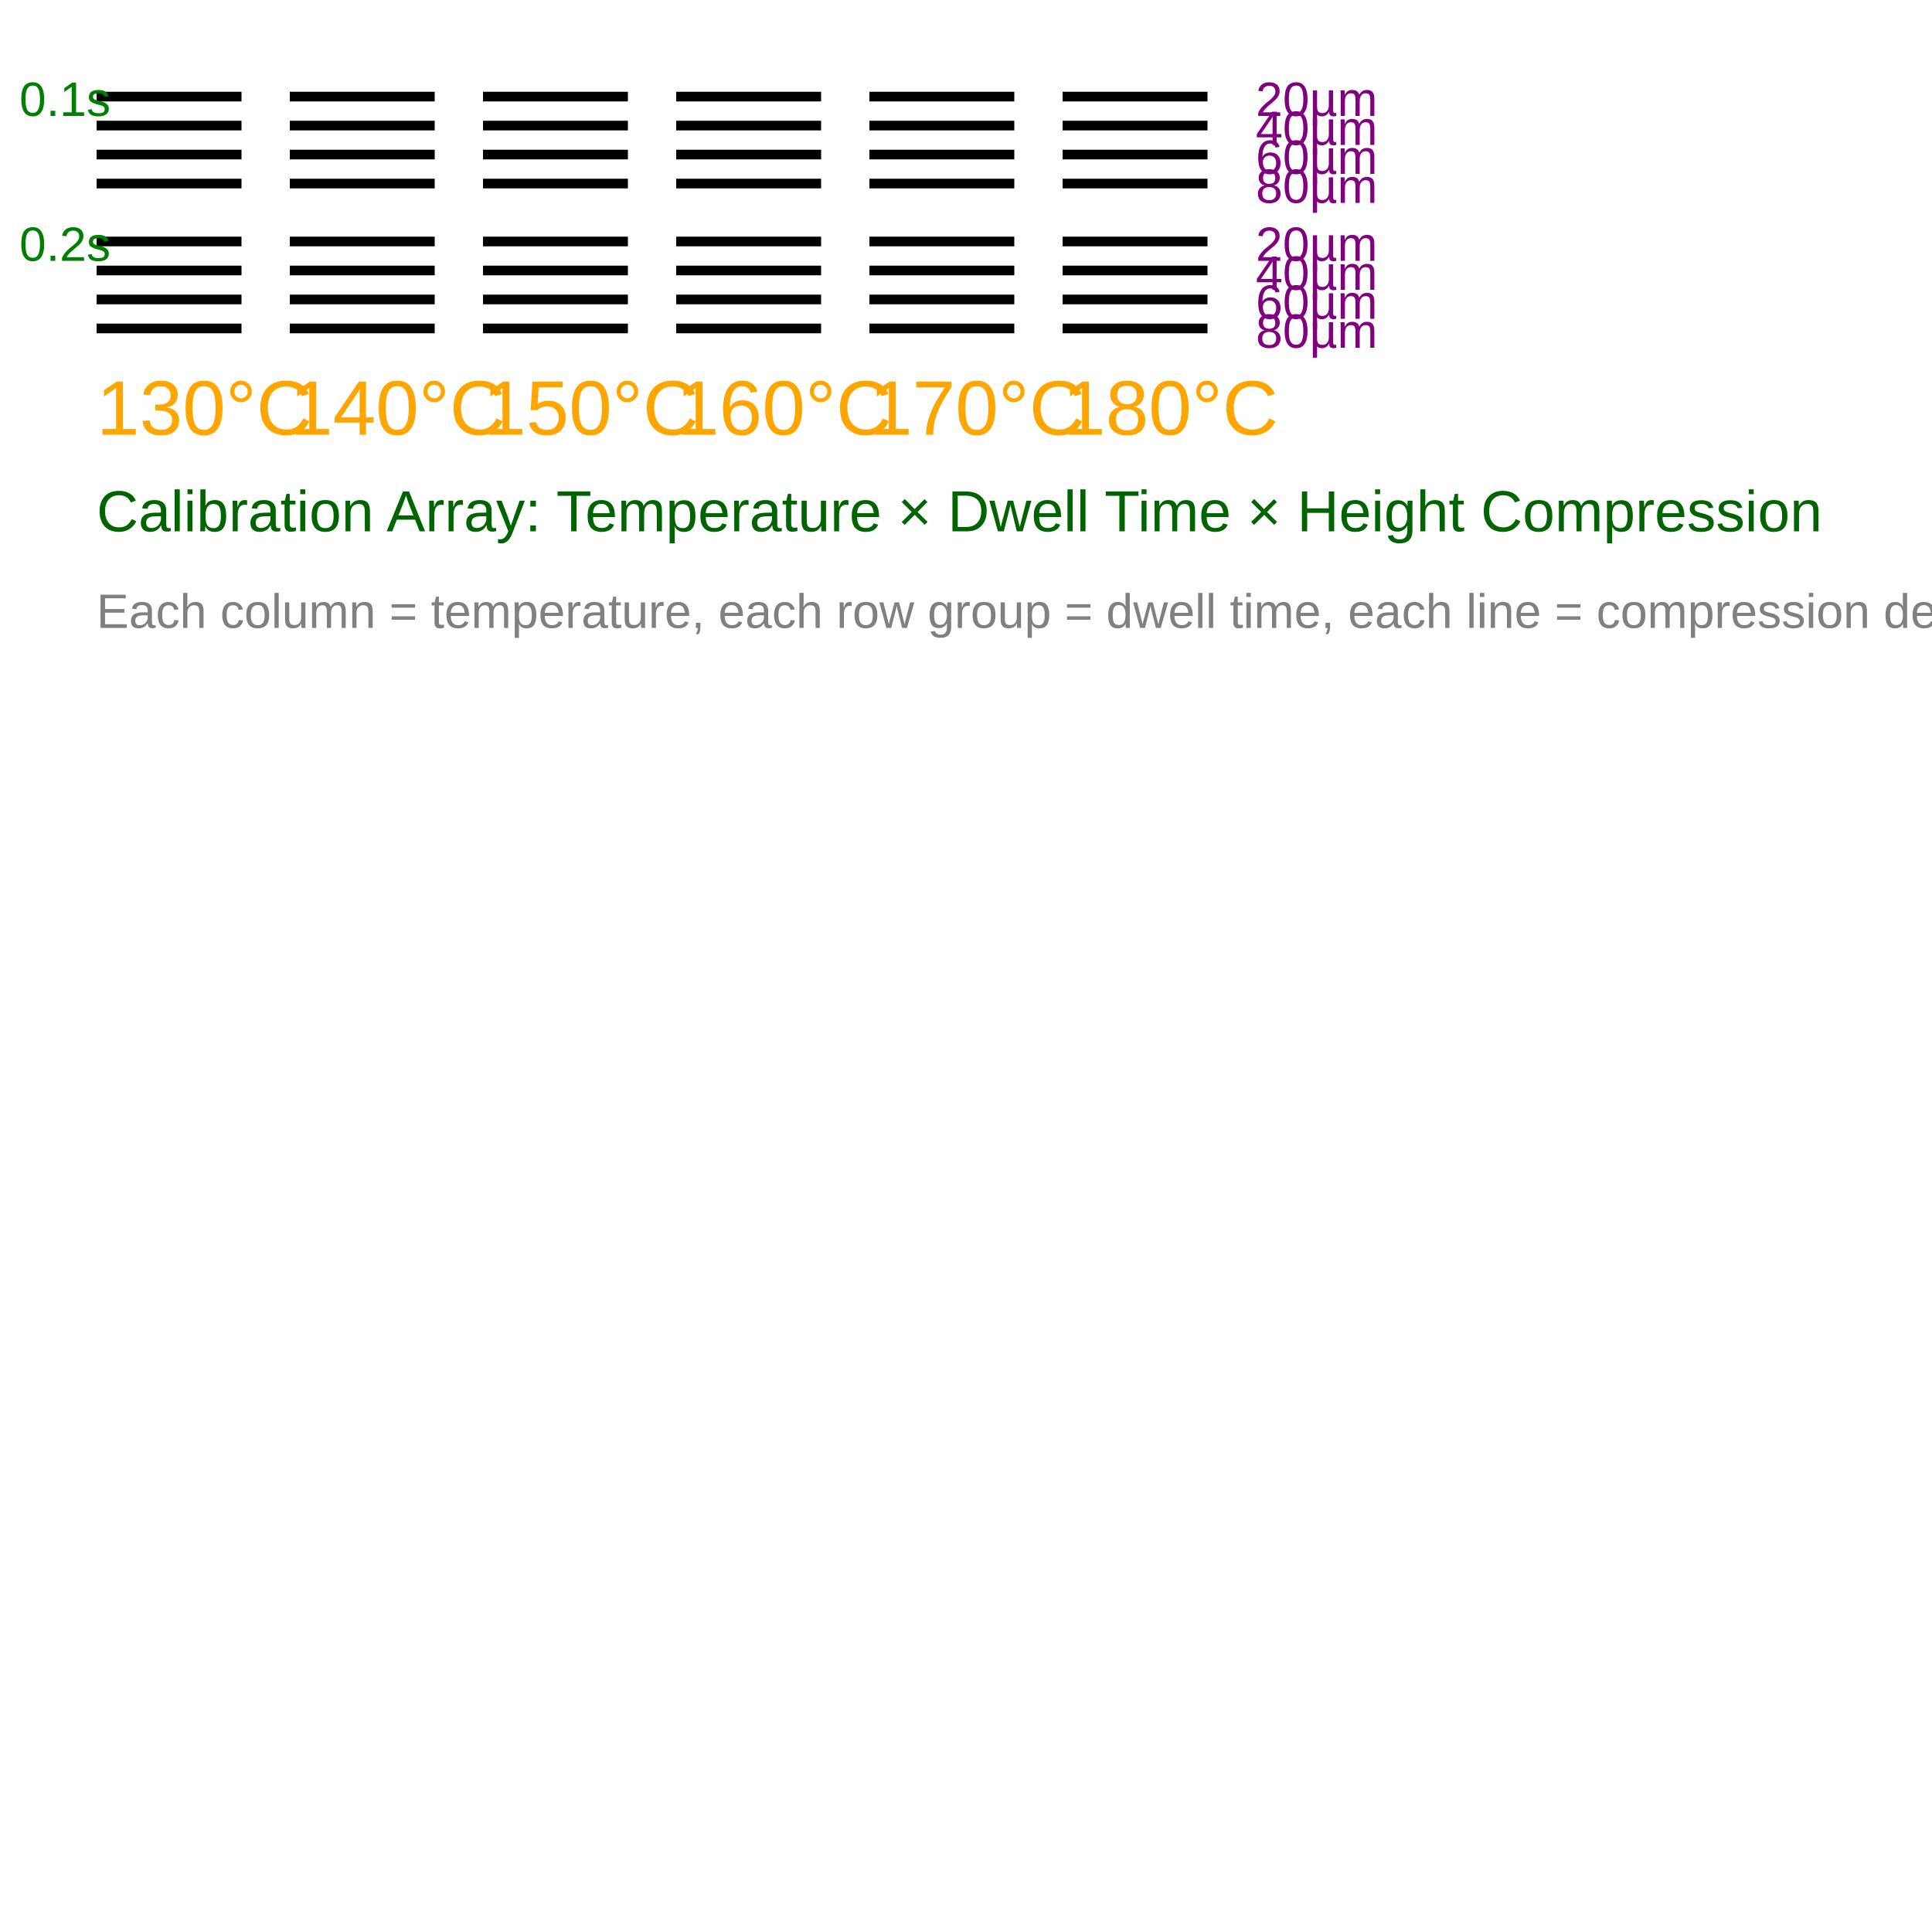
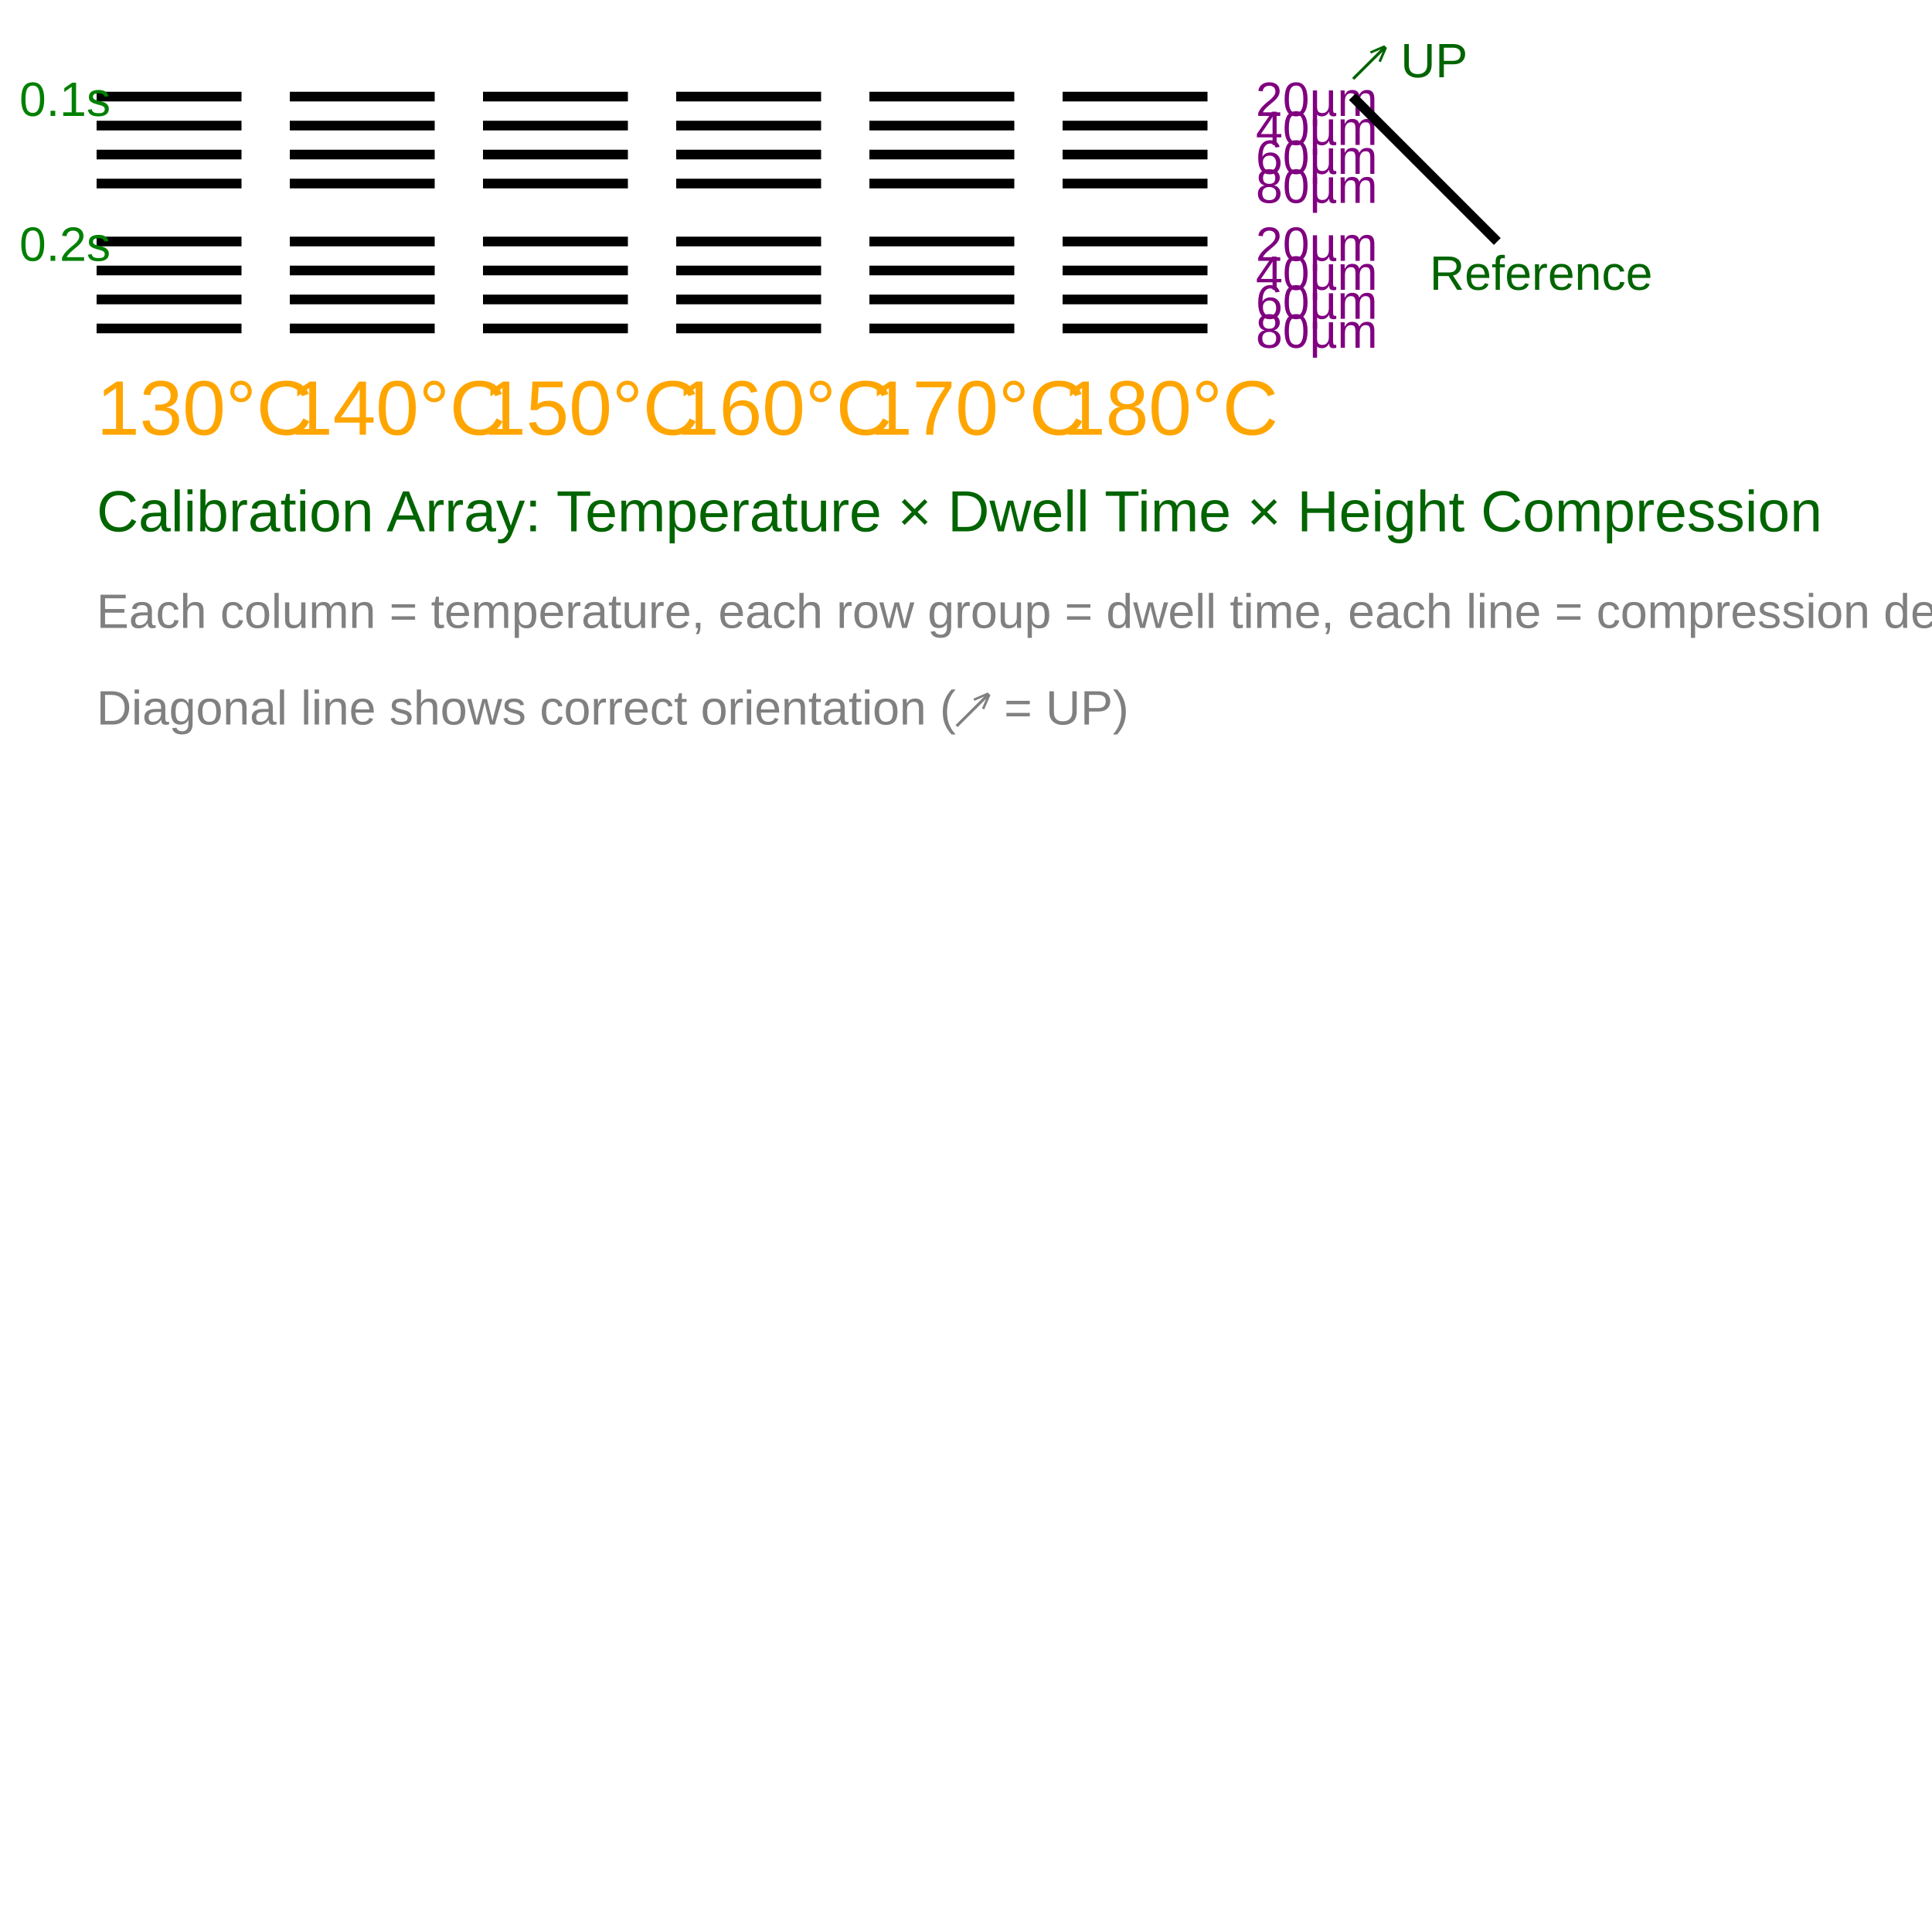
<svg xmlns="http://www.w3.org/2000/svg" width="200" height="200">
  <line x1="10" y1="10" x2="25" y2="10" stroke="black" stroke-width="1" data-temp="130" data-dwell="0.1" data-height="0.020" data-bed-temp="60" title="130°C, 0.1s, 20µm compression" />
  <line x1="10" y1="13" x2="25" y2="13" stroke="black" stroke-width="1" data-temp="130" data-dwell="0.1" data-height="0.040" data-bed-temp="60" title="130°C, 0.1s, 40µm compression" />
  <line x1="10" y1="16" x2="25" y2="16" stroke="black" stroke-width="1" data-temp="130" data-dwell="0.1" data-height="0.060" data-bed-temp="60" title="130°C, 0.1s, 60µm compression" />
  <line x1="10" y1="19" x2="25" y2="19" stroke="black" stroke-width="1" data-temp="130" data-dwell="0.1" data-height="0.080" data-bed-temp="60" title="130°C, 0.1s, 80µm compression" />
  <line x1="10" y1="25" x2="25" y2="25" stroke="black" stroke-width="1" data-temp="130" data-dwell="0.2" data-height="0.020" data-bed-temp="60" title="130°C, 0.2s, 20µm compression" />
  <line x1="10" y1="28" x2="25" y2="28" stroke="black" stroke-width="1" data-temp="130" data-dwell="0.2" data-height="0.040" data-bed-temp="60" title="130°C, 0.2s, 40µm compression" />
  <line x1="10" y1="31" x2="25" y2="31" stroke="black" stroke-width="1" data-temp="130" data-dwell="0.2" data-height="0.060" data-bed-temp="60" title="130°C, 0.2s, 60µm compression" />
  <line x1="10" y1="34" x2="25" y2="34" stroke="black" stroke-width="1" data-temp="130" data-dwell="0.2" data-height="0.080" data-bed-temp="60" title="130°C, 0.2s, 80µm compression" />
  <line x1="30" y1="10" x2="45" y2="10" stroke="black" stroke-width="1" data-temp="140" data-dwell="0.1" data-height="0.020" data-bed-temp="60" title="140°C, 0.1s, 20µm compression" />
  <line x1="30" y1="13" x2="45" y2="13" stroke="black" stroke-width="1" data-temp="140" data-dwell="0.1" data-height="0.040" data-bed-temp="60" title="140°C, 0.1s, 40µm compression" />
  <line x1="30" y1="16" x2="45" y2="16" stroke="black" stroke-width="1" data-temp="140" data-dwell="0.1" data-height="0.060" data-bed-temp="60" title="140°C, 0.1s, 60µm compression" />
  <line x1="30" y1="19" x2="45" y2="19" stroke="black" stroke-width="1" data-temp="140" data-dwell="0.1" data-height="0.080" data-bed-temp="60" title="140°C, 0.1s, 80µm compression" />
  <line x1="30" y1="25" x2="45" y2="25" stroke="black" stroke-width="1" data-temp="140" data-dwell="0.2" data-height="0.020" data-bed-temp="60" title="140°C, 0.2s, 20µm compression" />
  <line x1="30" y1="28" x2="45" y2="28" stroke="black" stroke-width="1" data-temp="140" data-dwell="0.2" data-height="0.040" data-bed-temp="60" title="140°C, 0.2s, 40µm compression" />
  <line x1="30" y1="31" x2="45" y2="31" stroke="black" stroke-width="1" data-temp="140" data-dwell="0.2" data-height="0.060" data-bed-temp="60" title="140°C, 0.2s, 60µm compression" />
  <line x1="30" y1="34" x2="45" y2="34" stroke="black" stroke-width="1" data-temp="140" data-dwell="0.2" data-height="0.080" data-bed-temp="60" title="140°C, 0.2s, 80µm compression" />
  <line x1="50" y1="10" x2="65" y2="10" stroke="black" stroke-width="1" data-temp="150" data-dwell="0.1" data-height="0.020" data-bed-temp="60" title="150°C, 0.1s, 20µm compression" />
  <line x1="50" y1="13" x2="65" y2="13" stroke="black" stroke-width="1" data-temp="150" data-dwell="0.1" data-height="0.040" data-bed-temp="60" title="150°C, 0.1s, 40µm compression" />
  <line x1="50" y1="16" x2="65" y2="16" stroke="black" stroke-width="1" data-temp="150" data-dwell="0.1" data-height="0.060" data-bed-temp="60" title="150°C, 0.1s, 60µm compression" />
  <line x1="50" y1="19" x2="65" y2="19" stroke="black" stroke-width="1" data-temp="150" data-dwell="0.1" data-height="0.080" data-bed-temp="60" title="150°C, 0.1s, 80µm compression" />
  <line x1="50" y1="25" x2="65" y2="25" stroke="black" stroke-width="1" data-temp="150" data-dwell="0.2" data-height="0.020" data-bed-temp="60" title="150°C, 0.2s, 20µm compression" />
  <line x1="50" y1="28" x2="65" y2="28" stroke="black" stroke-width="1" data-temp="150" data-dwell="0.2" data-height="0.040" data-bed-temp="60" title="150°C, 0.2s, 40µm compression" />
  <line x1="50" y1="31" x2="65" y2="31" stroke="black" stroke-width="1" data-temp="150" data-dwell="0.2" data-height="0.060" data-bed-temp="60" title="150°C, 0.2s, 60µm compression" />
  <line x1="50" y1="34" x2="65" y2="34" stroke="black" stroke-width="1" data-temp="150" data-dwell="0.2" data-height="0.080" data-bed-temp="60" title="150°C, 0.2s, 80µm compression" />
  <line x1="70" y1="10" x2="85" y2="10" stroke="black" stroke-width="1" data-temp="160" data-dwell="0.1" data-height="0.020" data-bed-temp="60" title="160°C, 0.1s, 20µm compression" />
  <line x1="70" y1="13" x2="85" y2="13" stroke="black" stroke-width="1" data-temp="160" data-dwell="0.1" data-height="0.040" data-bed-temp="60" title="160°C, 0.1s, 40µm compression" />
  <line x1="70" y1="16" x2="85" y2="16" stroke="black" stroke-width="1" data-temp="160" data-dwell="0.1" data-height="0.060" data-bed-temp="60" title="160°C, 0.1s, 60µm compression" />
  <line x1="70" y1="19" x2="85" y2="19" stroke="black" stroke-width="1" data-temp="160" data-dwell="0.1" data-height="0.080" data-bed-temp="60" title="160°C, 0.1s, 80µm compression" />
  <line x1="70" y1="25" x2="85" y2="25" stroke="black" stroke-width="1" data-temp="160" data-dwell="0.2" data-height="0.020" data-bed-temp="60" title="160°C, 0.2s, 20µm compression" />
  <line x1="70" y1="28" x2="85" y2="28" stroke="black" stroke-width="1" data-temp="160" data-dwell="0.2" data-height="0.040" data-bed-temp="60" title="160°C, 0.2s, 40µm compression" />
  <line x1="70" y1="31" x2="85" y2="31" stroke="black" stroke-width="1" data-temp="160" data-dwell="0.2" data-height="0.060" data-bed-temp="60" title="160°C, 0.2s, 60µm compression" />
  <line x1="70" y1="34" x2="85" y2="34" stroke="black" stroke-width="1" data-temp="160" data-dwell="0.2" data-height="0.080" data-bed-temp="60" title="160°C, 0.2s, 80µm compression" />
  <line x1="90" y1="10" x2="105" y2="10" stroke="black" stroke-width="1" data-temp="170" data-dwell="0.1" data-height="0.020" data-bed-temp="60" title="170°C, 0.1s, 20µm compression" />
  <line x1="90" y1="13" x2="105" y2="13" stroke="black" stroke-width="1" data-temp="170" data-dwell="0.1" data-height="0.040" data-bed-temp="60" title="170°C, 0.1s, 40µm compression" />
  <line x1="90" y1="16" x2="105" y2="16" stroke="black" stroke-width="1" data-temp="170" data-dwell="0.1" data-height="0.060" data-bed-temp="60" title="170°C, 0.1s, 60µm compression" />
  <line x1="90" y1="19" x2="105" y2="19" stroke="black" stroke-width="1" data-temp="170" data-dwell="0.1" data-height="0.080" data-bed-temp="60" title="170°C, 0.1s, 80µm compression" />
  <line x1="90" y1="25" x2="105" y2="25" stroke="black" stroke-width="1" data-temp="170" data-dwell="0.2" data-height="0.020" data-bed-temp="60" title="170°C, 0.2s, 20µm compression" />
  <line x1="90" y1="28" x2="105" y2="28" stroke="black" stroke-width="1" data-temp="170" data-dwell="0.2" data-height="0.040" data-bed-temp="60" title="170°C, 0.2s, 40µm compression" />
  <line x1="90" y1="31" x2="105" y2="31" stroke="black" stroke-width="1" data-temp="170" data-dwell="0.2" data-height="0.060" data-bed-temp="60" title="170°C, 0.2s, 60µm compression" />
  <line x1="90" y1="34" x2="105" y2="34" stroke="black" stroke-width="1" data-temp="170" data-dwell="0.2" data-height="0.080" data-bed-temp="60" title="170°C, 0.2s, 80µm compression" />
  <line x1="110" y1="10" x2="125" y2="10" stroke="black" stroke-width="1" data-temp="180" data-dwell="0.1" data-height="0.020" data-bed-temp="60" title="180°C, 0.1s, 20µm compression" />
  <line x1="110" y1="13" x2="125" y2="13" stroke="black" stroke-width="1" data-temp="180" data-dwell="0.1" data-height="0.040" data-bed-temp="60" title="180°C, 0.1s, 40µm compression" />
  <line x1="110" y1="16" x2="125" y2="16" stroke="black" stroke-width="1" data-temp="180" data-dwell="0.1" data-height="0.060" data-bed-temp="60" title="180°C, 0.1s, 60µm compression" />
  <line x1="110" y1="19" x2="125" y2="19" stroke="black" stroke-width="1" data-temp="180" data-dwell="0.1" data-height="0.080" data-bed-temp="60" title="180°C, 0.1s, 80µm compression" />
  <line x1="110" y1="25" x2="125" y2="25" stroke="black" stroke-width="1" data-temp="180" data-dwell="0.2" data-height="0.020" data-bed-temp="60" title="180°C, 0.2s, 20µm compression" />
  <line x1="110" y1="28" x2="125" y2="28" stroke="black" stroke-width="1" data-temp="180" data-dwell="0.2" data-height="0.040" data-bed-temp="60" title="180°C, 0.2s, 40µm compression" />
  <line x1="110" y1="31" x2="125" y2="31" stroke="black" stroke-width="1" data-temp="180" data-dwell="0.2" data-height="0.060" data-bed-temp="60" title="180°C, 0.2s, 60µm compression" />
  <line x1="110" y1="34" x2="125" y2="34" stroke="black" stroke-width="1" data-temp="180" data-dwell="0.2" data-height="0.080" data-bed-temp="60" title="180°C, 0.2s, 80µm compression" />
  <text x="10" y="45" font-family="Arial" font-size="8" fill="orange">130°C</text>
  <text x="30" y="45" font-family="Arial" font-size="8" fill="orange">140°C</text>
  <text x="50" y="45" font-family="Arial" font-size="8" fill="orange">150°C</text>
  <text x="70" y="45" font-family="Arial" font-size="8" fill="orange">160°C</text>
  <text x="90" y="45" font-family="Arial" font-size="8" fill="orange">170°C</text>
  <text x="110" y="45" font-family="Arial" font-size="8" fill="orange">180°C</text>
  <text x="2" y="12" font-family="Arial" font-size="5" fill="green">0.1s</text>
  <text x="2" y="27" font-family="Arial" font-size="5" fill="green">0.2s</text>
  <text x="130" y="12" font-family="Arial" font-size="5" fill="purple">20µm</text>
  <text x="130" y="15" font-family="Arial" font-size="5" fill="purple">40µm</text>
  <text x="130" y="18" font-family="Arial" font-size="5" fill="purple">60µm</text>
  <text x="130" y="21" font-family="Arial" font-size="5" fill="purple">80µm</text>
  <text x="130" y="27" font-family="Arial" font-size="5" fill="purple">20µm</text>
  <text x="130" y="30" font-family="Arial" font-size="5" fill="purple">40µm</text>
  <text x="130" y="33" font-family="Arial" font-size="5" fill="purple">60µm</text>
  <text x="130" y="36" font-family="Arial" font-size="5" fill="purple">80µm</text>
+   <line x1="140" y1="10" x2="155" y2="25" stroke="black" stroke-width="1" title="Orientation reference - diagonal line" />
+   <text x="140" y="8" font-family="Arial" font-size="5" fill="darkgreen">↗ UP</text>
+   <text x="148" y="30" font-family="Arial" font-size="5" fill="darkgreen">Reference</text>
  <text x="10" y="55" font-family="Arial" font-size="6" fill="darkgreen">Calibration Array: Temperature × Dwell Time × Height Compression</text>
  <text x="10" y="65" font-family="Arial" font-size="5" fill="gray">Each column = temperature, each row group = dwell time, each line = compression depth</text>
+   <text x="10" y="75" font-family="Arial" font-size="5" fill="gray">Diagonal line shows correct orientation (↗ = UP)</text>
</svg>
